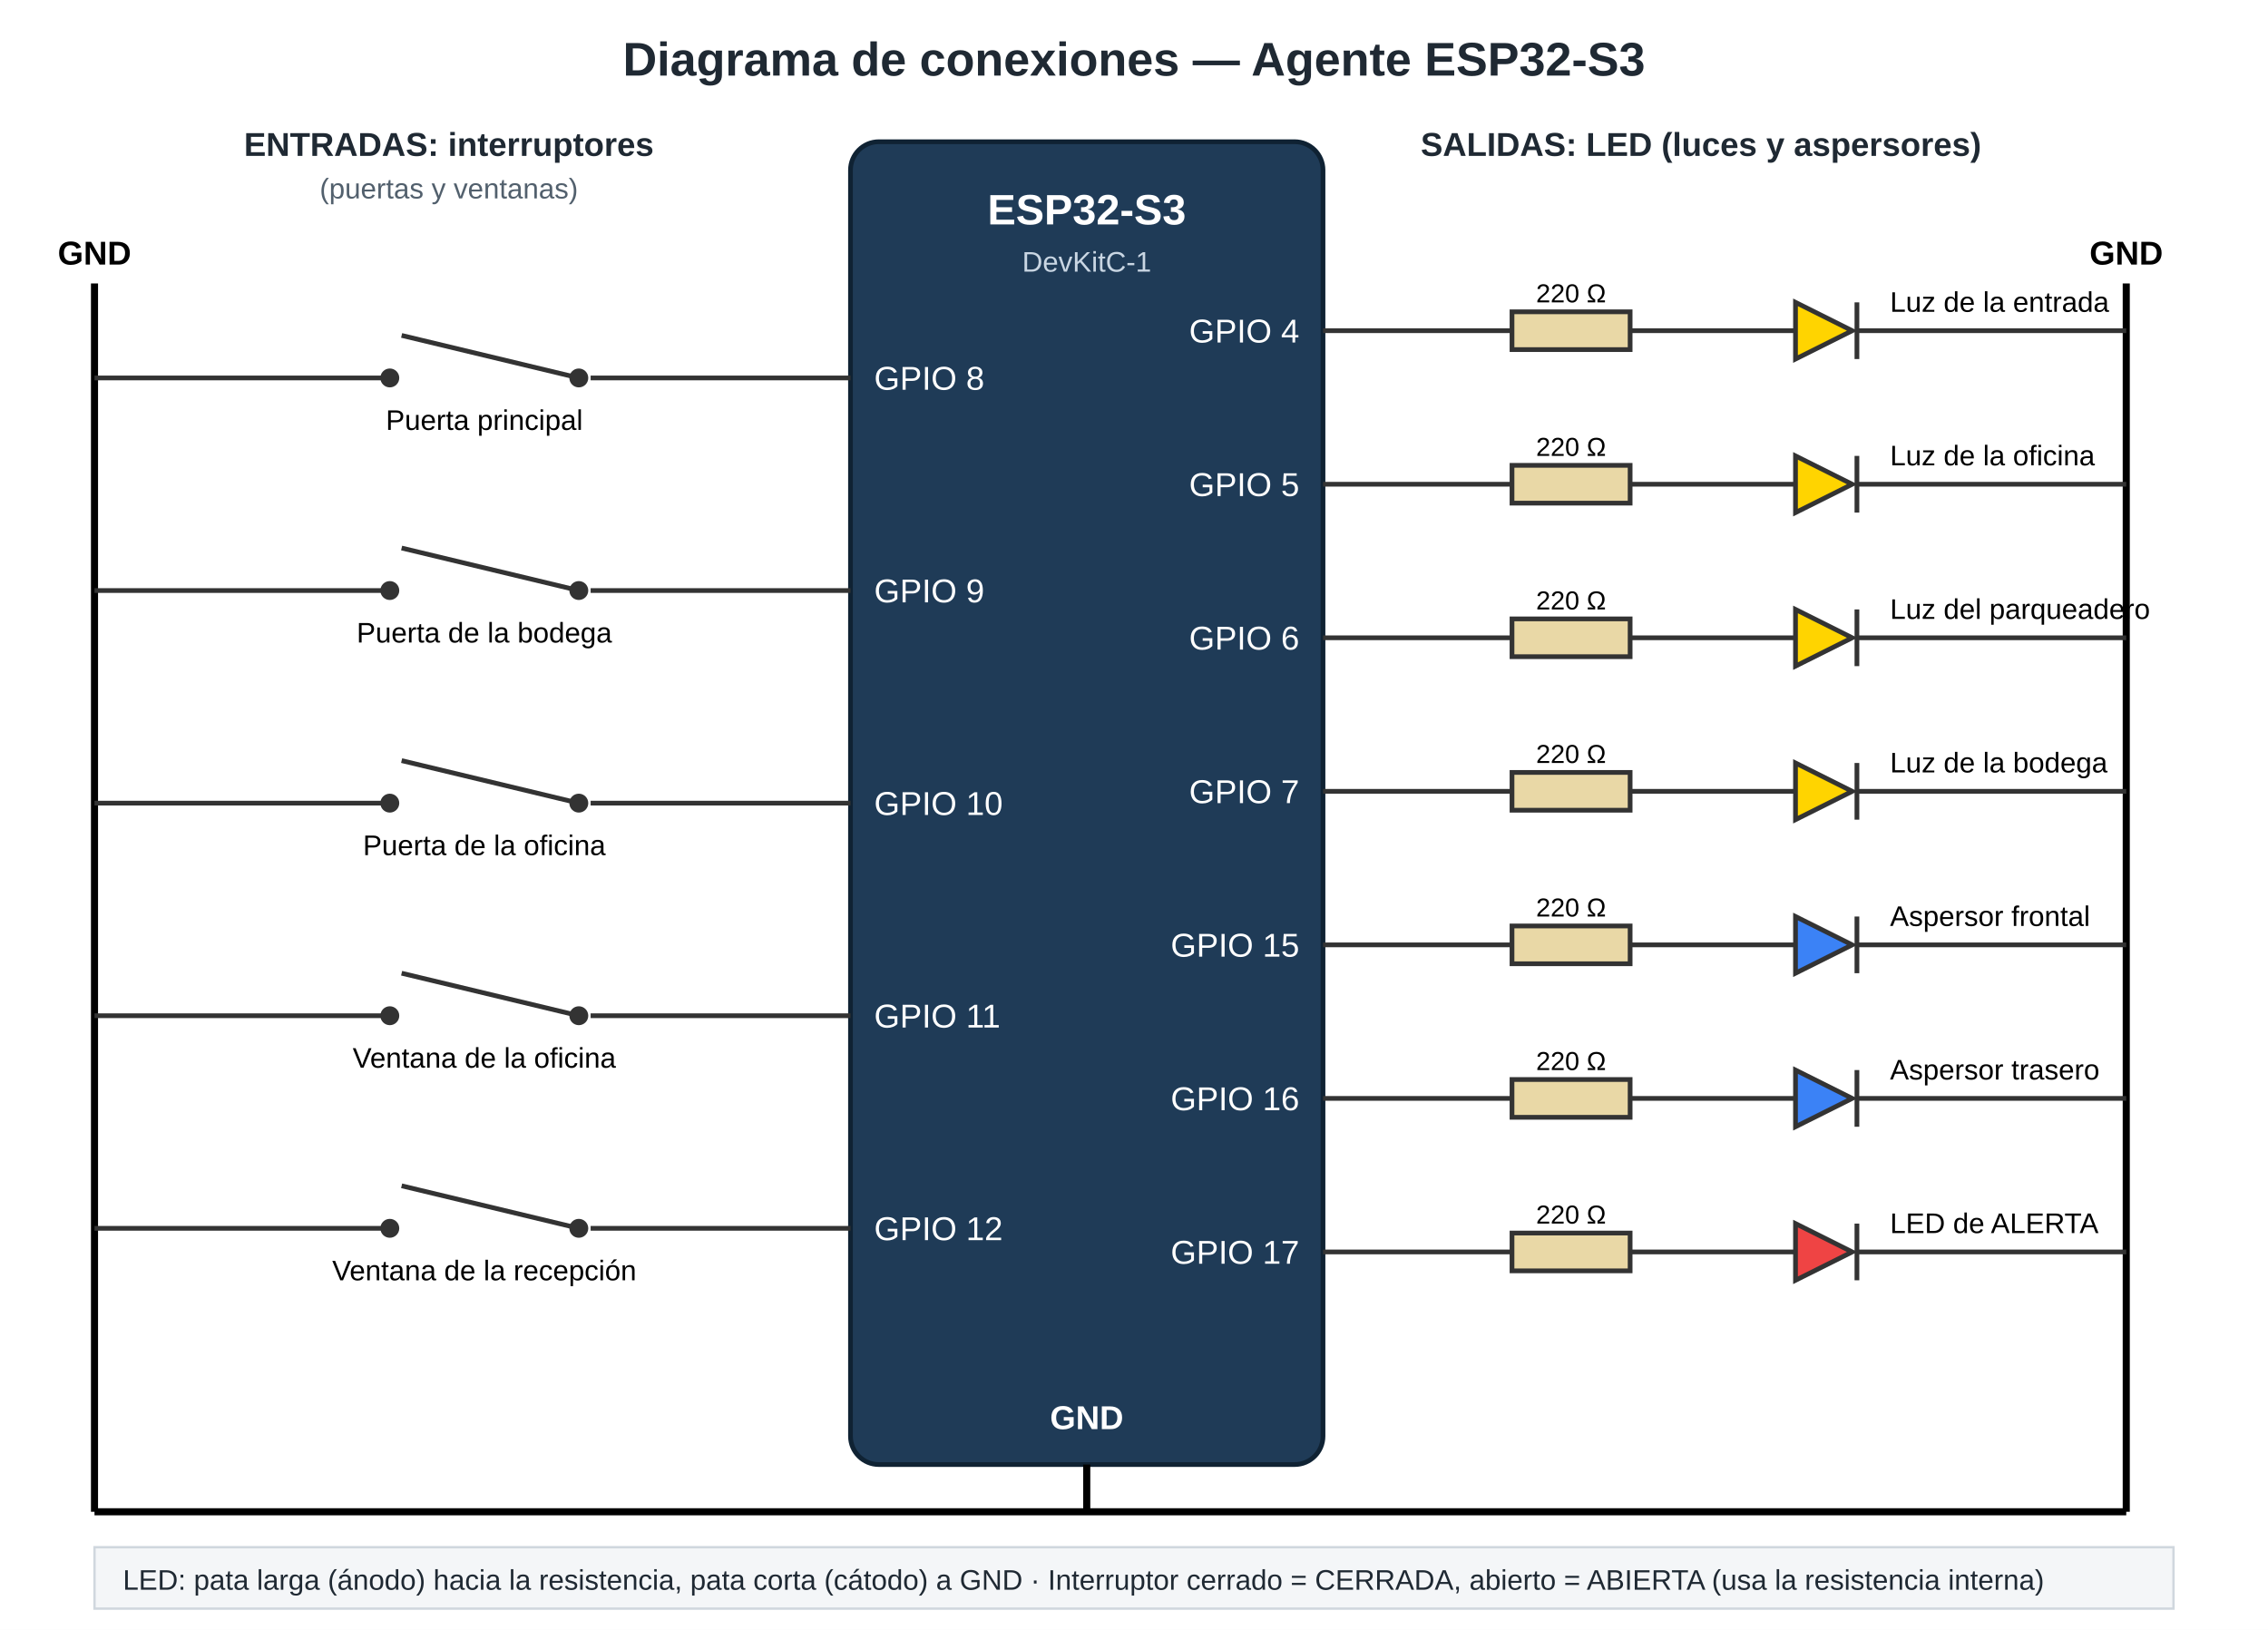
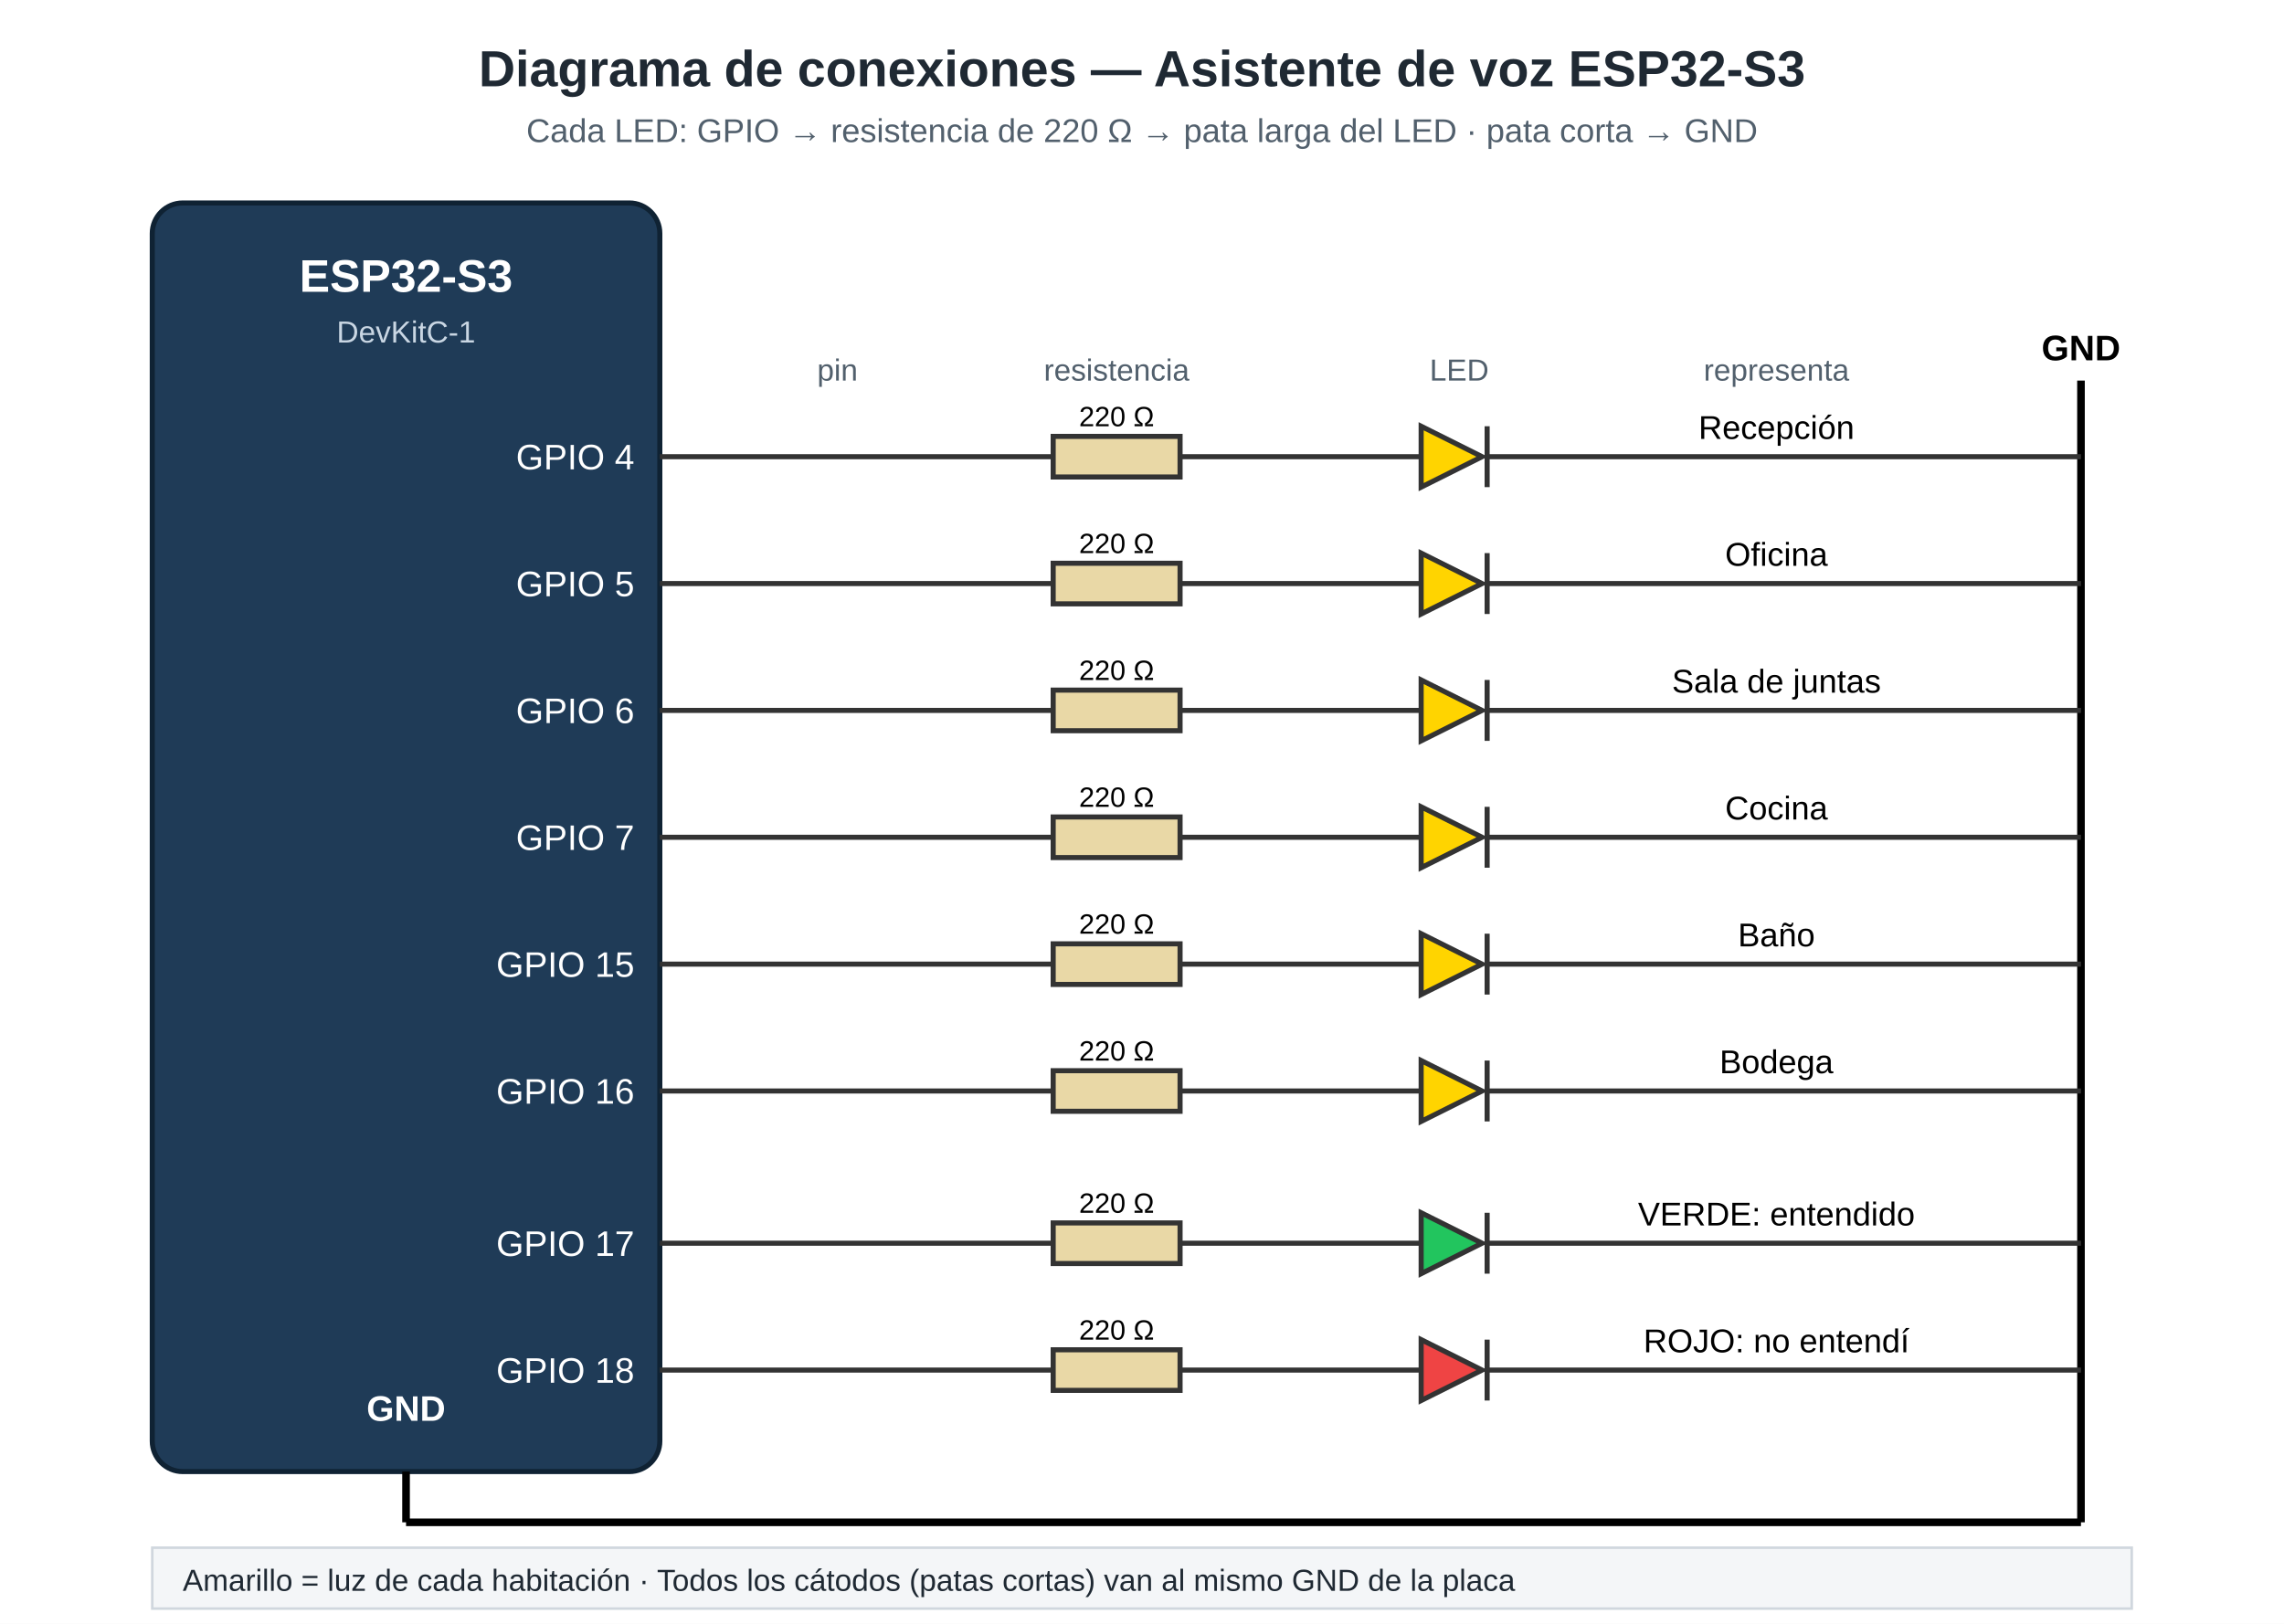
- <svg xmlns="http://www.w3.org/2000/svg" viewBox="0 0 960 690" font-family="Arial, sans-serif" font-size="14">
-   <rect width="960" height="690" fill="#ffffff" />
-   <text x="480" y="32" text-anchor="middle" font-size="20" font-weight="bold" fill="#1f2933">Diagrama de conexiones — Agente ESP32-S3</text>
-   <rect x="360" y="60" width="200" height="560" rx="12" fill="#1f3b57" stroke="#0f2233" stroke-width="2" />
-   <text x="460" y="95" text-anchor="middle" fill="#ffffff" font-size="18" font-weight="bold">ESP32-S3</text>
-   <text x="460" y="115" text-anchor="middle" fill="#c9d6e3" font-size="12">DevKitC-1</text>
-   <text x="720" y="66" text-anchor="middle" font-weight="bold" fill="#1f2933">SALIDAS: LED (luces y aspersores)</text>
-   <line x1="900" y1="120" x2="900" y2="640" stroke="#000" stroke-width="3" />
-   <text x="900" y="112" text-anchor="middle" font-weight="bold">GND</text>
+ <svg xmlns="http://www.w3.org/2000/svg" viewBox="0 0 900 640" font-family="Arial, sans-serif" font-size="14">
+   <rect width="900" height="640" fill="#ffffff" />
+   <text x="450" y="34" text-anchor="middle" font-size="20" font-weight="bold" fill="#1f2933">Diagrama de conexiones — Asistente de voz ESP32-S3</text>
+   <text x="450" y="56" text-anchor="middle" font-size="13" fill="#52606d">Cada LED: GPIO → resistencia de 220 Ω → pata larga del LED · pata corta → GND</text>
+   <rect x="60" y="80" width="200" height="500" rx="12" fill="#1f3b57" stroke="#0f2233" stroke-width="2" />
+   <text x="160" y="115" text-anchor="middle" fill="#ffffff" font-size="18" font-weight="bold">ESP32-S3</text>
+   <text x="160" y="135" text-anchor="middle" fill="#c9d6e3" font-size="12">DevKitC-1</text>
+   <line x1="820" y1="150" x2="820" y2="600" stroke="#000" stroke-width="3" />
+   <text x="820" y="142" text-anchor="middle" font-weight="bold">GND</text>
+   <text x="160" y="560" text-anchor="middle" fill="#fff" font-weight="bold">GND</text>
+   <line x1="160" y1="580" x2="160" y2="600" stroke="#000" stroke-width="3" />
+   <line x1="160" y1="600" x2="820" y2="600" stroke="#000" stroke-width="3" />
+   <text x="330" y="150" text-anchor="middle" font-size="12" fill="#52606d">pin</text>
+   <text x="440" y="150" text-anchor="middle" font-size="12" fill="#52606d">resistencia</text>
+   <text x="575" y="150" text-anchor="middle" font-size="12" fill="#52606d">LED</text>
+   <text x="700" y="150" text-anchor="middle" font-size="12" fill="#52606d">representa</text>
  <g stroke-width="2">
-     <g transform="translate(0,140)">
-       <text x="550" y="5" text-anchor="end" fill="#fff">GPIO 4</text>
-       <line x1="560" y1="0" x2="640" y2="0" stroke="#333" />
-       <rect x="640" y="-8" width="50" height="16" fill="#e9d8a6" stroke="#333" />
-       <text x="665" y="-12" text-anchor="middle" font-size="11">220 Ω</text>
-       <line x1="690" y1="0" x2="760" y2="0" stroke="#333" />
-       <polygon points="760,-12 760,12 784,0" fill="#ffd400" stroke="#333" />
-       <line x1="786" y1="-12" x2="786" y2="12" stroke="#333" />
-       <line x1="786" y1="0" x2="900" y2="0" stroke="#333" />
-       <text x="800" y="-8" font-size="12">Luz de la entrada</text>
+     <g transform="translate(0,180)">
+       <text x="250" y="5" text-anchor="end" fill="#fff">GPIO 4</text>
+       <line x1="260" y1="0" x2="415" y2="0" stroke="#333" />
+       <rect x="415" y="-8" width="50" height="16" fill="#e9d8a6" stroke="#333" />
+       <text x="440" y="-12" text-anchor="middle" font-size="11">220 Ω</text>
+       <line x1="465" y1="0" x2="560" y2="0" stroke="#333" />
+       <polygon points="560,-12 560,12 584,0" fill="#ffd400" stroke="#333" />
+       <line x1="586" y1="-12" x2="586" y2="12" stroke="#333" />
+       <line x1="586" y1="0" x2="820" y2="0" stroke="#333" />
+       <text x="700" y="-7" text-anchor="middle" font-size="13">Recepción</text>
    </g>
-     <g transform="translate(0,205)">
-       <text x="550" y="5" text-anchor="end" fill="#fff">GPIO 5</text>
-       <line x1="560" y1="0" x2="640" y2="0" stroke="#333" />
-       <rect x="640" y="-8" width="50" height="16" fill="#e9d8a6" stroke="#333" />
-       <text x="665" y="-12" text-anchor="middle" font-size="11">220 Ω</text>
-       <line x1="690" y1="0" x2="760" y2="0" stroke="#333" />
-       <polygon points="760,-12 760,12 784,0" fill="#ffd400" stroke="#333" />
-       <line x1="786" y1="-12" x2="786" y2="12" stroke="#333" />
-       <line x1="786" y1="0" x2="900" y2="0" stroke="#333" />
-       <text x="800" y="-8" font-size="12">Luz de la oficina</text>
+     <g transform="translate(0,230)">
+       <text x="250" y="5" text-anchor="end" fill="#fff">GPIO 5</text>
+       <line x1="260" y1="0" x2="415" y2="0" stroke="#333" />
+       <rect x="415" y="-8" width="50" height="16" fill="#e9d8a6" stroke="#333" />
+       <text x="440" y="-12" text-anchor="middle" font-size="11">220 Ω</text>
+       <line x1="465" y1="0" x2="560" y2="0" stroke="#333" />
+       <polygon points="560,-12 560,12 584,0" fill="#ffd400" stroke="#333" />
+       <line x1="586" y1="-12" x2="586" y2="12" stroke="#333" />
+       <line x1="586" y1="0" x2="820" y2="0" stroke="#333" />
+       <text x="700" y="-7" text-anchor="middle" font-size="13">Oficina</text>
    </g>
-     <g transform="translate(0,270)">
-       <text x="550" y="5" text-anchor="end" fill="#fff">GPIO 6</text>
-       <line x1="560" y1="0" x2="640" y2="0" stroke="#333" />
-       <rect x="640" y="-8" width="50" height="16" fill="#e9d8a6" stroke="#333" />
-       <text x="665" y="-12" text-anchor="middle" font-size="11">220 Ω</text>
-       <line x1="690" y1="0" x2="760" y2="0" stroke="#333" />
-       <polygon points="760,-12 760,12 784,0" fill="#ffd400" stroke="#333" />
-       <line x1="786" y1="-12" x2="786" y2="12" stroke="#333" />
-       <line x1="786" y1="0" x2="900" y2="0" stroke="#333" />
-       <text x="800" y="-8" font-size="12">Luz del parqueadero</text>
+     <g transform="translate(0,280)">
+       <text x="250" y="5" text-anchor="end" fill="#fff">GPIO 6</text>
+       <line x1="260" y1="0" x2="415" y2="0" stroke="#333" />
+       <rect x="415" y="-8" width="50" height="16" fill="#e9d8a6" stroke="#333" />
+       <text x="440" y="-12" text-anchor="middle" font-size="11">220 Ω</text>
+       <line x1="465" y1="0" x2="560" y2="0" stroke="#333" />
+       <polygon points="560,-12 560,12 584,0" fill="#ffd400" stroke="#333" />
+       <line x1="586" y1="-12" x2="586" y2="12" stroke="#333" />
+       <line x1="586" y1="0" x2="820" y2="0" stroke="#333" />
+       <text x="700" y="-7" text-anchor="middle" font-size="13">Sala de juntas</text>
    </g>
-     <g transform="translate(0,335)">
-       <text x="550" y="5" text-anchor="end" fill="#fff">GPIO 7</text>
-       <line x1="560" y1="0" x2="640" y2="0" stroke="#333" />
-       <rect x="640" y="-8" width="50" height="16" fill="#e9d8a6" stroke="#333" />
-       <text x="665" y="-12" text-anchor="middle" font-size="11">220 Ω</text>
-       <line x1="690" y1="0" x2="760" y2="0" stroke="#333" />
-       <polygon points="760,-12 760,12 784,0" fill="#ffd400" stroke="#333" />
-       <line x1="786" y1="-12" x2="786" y2="12" stroke="#333" />
-       <line x1="786" y1="0" x2="900" y2="0" stroke="#333" />
-       <text x="800" y="-8" font-size="12">Luz de la bodega</text>
+     <g transform="translate(0,330)">
+       <text x="250" y="5" text-anchor="end" fill="#fff">GPIO 7</text>
+       <line x1="260" y1="0" x2="415" y2="0" stroke="#333" />
+       <rect x="415" y="-8" width="50" height="16" fill="#e9d8a6" stroke="#333" />
+       <text x="440" y="-12" text-anchor="middle" font-size="11">220 Ω</text>
+       <line x1="465" y1="0" x2="560" y2="0" stroke="#333" />
+       <polygon points="560,-12 560,12 584,0" fill="#ffd400" stroke="#333" />
+       <line x1="586" y1="-12" x2="586" y2="12" stroke="#333" />
+       <line x1="586" y1="0" x2="820" y2="0" stroke="#333" />
+       <text x="700" y="-7" text-anchor="middle" font-size="13">Cocina</text>
    </g>
-     <g transform="translate(0,400)">
-       <text x="550" y="5" text-anchor="end" fill="#fff">GPIO 15</text>
-       <line x1="560" y1="0" x2="640" y2="0" stroke="#333" />
-       <rect x="640" y="-8" width="50" height="16" fill="#e9d8a6" stroke="#333" />
-       <text x="665" y="-12" text-anchor="middle" font-size="11">220 Ω</text>
-       <line x1="690" y1="0" x2="760" y2="0" stroke="#333" />
-       <polygon points="760,-12 760,12 784,0" fill="#3b82f6" stroke="#333" />
-       <line x1="786" y1="-12" x2="786" y2="12" stroke="#333" />
-       <line x1="786" y1="0" x2="900" y2="0" stroke="#333" />
-       <text x="800" y="-8" font-size="12">Aspersor frontal</text>
+     <g transform="translate(0,380)">
+       <text x="250" y="5" text-anchor="end" fill="#fff">GPIO 15</text>
+       <line x1="260" y1="0" x2="415" y2="0" stroke="#333" />
+       <rect x="415" y="-8" width="50" height="16" fill="#e9d8a6" stroke="#333" />
+       <text x="440" y="-12" text-anchor="middle" font-size="11">220 Ω</text>
+       <line x1="465" y1="0" x2="560" y2="0" stroke="#333" />
+       <polygon points="560,-12 560,12 584,0" fill="#ffd400" stroke="#333" />
+       <line x1="586" y1="-12" x2="586" y2="12" stroke="#333" />
+       <line x1="586" y1="0" x2="820" y2="0" stroke="#333" />
+       <text x="700" y="-7" text-anchor="middle" font-size="13">Baño</text>
    </g>
-     <g transform="translate(0,465)">
-       <text x="550" y="5" text-anchor="end" fill="#fff">GPIO 16</text>
-       <line x1="560" y1="0" x2="640" y2="0" stroke="#333" />
-       <rect x="640" y="-8" width="50" height="16" fill="#e9d8a6" stroke="#333" />
-       <text x="665" y="-12" text-anchor="middle" font-size="11">220 Ω</text>
-       <line x1="690" y1="0" x2="760" y2="0" stroke="#333" />
-       <polygon points="760,-12 760,12 784,0" fill="#3b82f6" stroke="#333" />
-       <line x1="786" y1="-12" x2="786" y2="12" stroke="#333" />
-       <line x1="786" y1="0" x2="900" y2="0" stroke="#333" />
-       <text x="800" y="-8" font-size="12">Aspersor trasero</text>
+     <g transform="translate(0,430)">
+       <text x="250" y="5" text-anchor="end" fill="#fff">GPIO 16</text>
+       <line x1="260" y1="0" x2="415" y2="0" stroke="#333" />
+       <rect x="415" y="-8" width="50" height="16" fill="#e9d8a6" stroke="#333" />
+       <text x="440" y="-12" text-anchor="middle" font-size="11">220 Ω</text>
+       <line x1="465" y1="0" x2="560" y2="0" stroke="#333" />
+       <polygon points="560,-12 560,12 584,0" fill="#ffd400" stroke="#333" />
+       <line x1="586" y1="-12" x2="586" y2="12" stroke="#333" />
+       <line x1="586" y1="0" x2="820" y2="0" stroke="#333" />
+       <text x="700" y="-7" text-anchor="middle" font-size="13">Bodega</text>
    </g>
-     <g transform="translate(0,530)">
-       <text x="550" y="5" text-anchor="end" fill="#fff">GPIO 17</text>
-       <line x1="560" y1="0" x2="640" y2="0" stroke="#333" />
-       <rect x="640" y="-8" width="50" height="16" fill="#e9d8a6" stroke="#333" />
-       <text x="665" y="-12" text-anchor="middle" font-size="11">220 Ω</text>
-       <line x1="690" y1="0" x2="760" y2="0" stroke="#333" />
-       <polygon points="760,-12 760,12 784,0" fill="#ef4444" stroke="#333" />
-       <line x1="786" y1="-12" x2="786" y2="12" stroke="#333" />
-       <line x1="786" y1="0" x2="900" y2="0" stroke="#333" />
-       <text x="800" y="-8" font-size="12">LED de ALERTA</text>
+     <g transform="translate(0,490)">
+       <text x="250" y="5" text-anchor="end" fill="#fff">GPIO 17</text>
+       <line x1="260" y1="0" x2="415" y2="0" stroke="#333" />
+       <rect x="415" y="-8" width="50" height="16" fill="#e9d8a6" stroke="#333" />
+       <text x="440" y="-12" text-anchor="middle" font-size="11">220 Ω</text>
+       <line x1="465" y1="0" x2="560" y2="0" stroke="#333" />
+       <polygon points="560,-12 560,12 584,0" fill="#22c55e" stroke="#333" />
+       <line x1="586" y1="-12" x2="586" y2="12" stroke="#333" />
+       <line x1="586" y1="0" x2="820" y2="0" stroke="#333" />
+       <text x="700" y="-7" text-anchor="middle" font-size="13">VERDE: entendido</text>
+     </g>
+     <g transform="translate(0,540)">
+       <text x="250" y="5" text-anchor="end" fill="#fff">GPIO 18</text>
+       <line x1="260" y1="0" x2="415" y2="0" stroke="#333" />
+       <rect x="415" y="-8" width="50" height="16" fill="#e9d8a6" stroke="#333" />
+       <text x="440" y="-12" text-anchor="middle" font-size="11">220 Ω</text>
+       <line x1="465" y1="0" x2="560" y2="0" stroke="#333" />
+       <polygon points="560,-12 560,12 584,0" fill="#ef4444" stroke="#333" />
+       <line x1="586" y1="-12" x2="586" y2="12" stroke="#333" />
+       <line x1="586" y1="0" x2="820" y2="0" stroke="#333" />
+       <text x="700" y="-7" text-anchor="middle" font-size="13">ROJO: no entendí</text>
    </g>
  </g>
-   <text x="190" y="66" text-anchor="middle" font-weight="bold" fill="#1f2933">ENTRADAS: interruptores</text>
-   <text x="190" y="84" text-anchor="middle" font-size="12" fill="#52606d">(puertas y ventanas)</text>
-   <line x1="40" y1="120" x2="40" y2="640" stroke="#000" stroke-width="3" />
-   <text x="40" y="112" text-anchor="middle" font-weight="bold">GND</text>
-   <g stroke-width="2">
-     <g transform="translate(0,160)">
-       <text x="370" y="5" fill="#fff">GPIO 8</text>
-       <line x1="360" y1="0" x2="250" y2="0" stroke="#333" />
-       <circle cx="245" cy="0" r="4" fill="#333" />
-       <line x1="245" y1="0" x2="170" y2="-18" stroke="#333" />
-       <circle cx="165" cy="0" r="4" fill="#333" />
-       <line x1="165" y1="0" x2="40" y2="0" stroke="#333" />
-       <text x="205" y="22" text-anchor="middle" font-size="12">Puerta principal</text>
-     </g>
-     <g transform="translate(0,250)">
-       <text x="370" y="5" fill="#fff">GPIO 9</text>
-       <line x1="360" y1="0" x2="250" y2="0" stroke="#333" />
-       <circle cx="245" cy="0" r="4" fill="#333" />
-       <line x1="245" y1="0" x2="170" y2="-18" stroke="#333" />
-       <circle cx="165" cy="0" r="4" fill="#333" />
-       <line x1="165" y1="0" x2="40" y2="0" stroke="#333" />
-       <text x="205" y="22" text-anchor="middle" font-size="12">Puerta de la bodega</text>
-     </g>
-     <g transform="translate(0,340)">
-       <text x="370" y="5" fill="#fff">GPIO 10</text>
-       <line x1="360" y1="0" x2="250" y2="0" stroke="#333" />
-       <circle cx="245" cy="0" r="4" fill="#333" />
-       <line x1="245" y1="0" x2="170" y2="-18" stroke="#333" />
-       <circle cx="165" cy="0" r="4" fill="#333" />
-       <line x1="165" y1="0" x2="40" y2="0" stroke="#333" />
-       <text x="205" y="22" text-anchor="middle" font-size="12">Puerta de la oficina</text>
-     </g>
-     <g transform="translate(0,430)">
-       <text x="370" y="5" fill="#fff">GPIO 11</text>
-       <line x1="360" y1="0" x2="250" y2="0" stroke="#333" />
-       <circle cx="245" cy="0" r="4" fill="#333" />
-       <line x1="245" y1="0" x2="170" y2="-18" stroke="#333" />
-       <circle cx="165" cy="0" r="4" fill="#333" />
-       <line x1="165" y1="0" x2="40" y2="0" stroke="#333" />
-       <text x="205" y="22" text-anchor="middle" font-size="12">Ventana de la oficina</text>
-     </g>
-     <g transform="translate(0,520)">
-       <text x="370" y="5" fill="#fff">GPIO 12</text>
-       <line x1="360" y1="0" x2="250" y2="0" stroke="#333" />
-       <circle cx="245" cy="0" r="4" fill="#333" />
-       <line x1="245" y1="0" x2="170" y2="-18" stroke="#333" />
-       <circle cx="165" cy="0" r="4" fill="#333" />
-       <line x1="165" y1="0" x2="40" y2="0" stroke="#333" />
-       <text x="205" y="22" text-anchor="middle" font-size="12">Ventana de la recepción</text>
-     </g>
-   </g>
-   <text x="460" y="605" text-anchor="middle" fill="#fff" font-weight="bold">GND</text>
-   <line x1="460" y1="620" x2="460" y2="640" stroke="#000" stroke-width="3" />
-   <line x1="40" y1="640" x2="900" y2="640" stroke="#000" stroke-width="3" />
-   <rect x="40" y="655" width="880" height="26" fill="#f4f6f8" stroke="#d0d7de" />
-   <text x="52" y="673" font-size="12" fill="#1f2933">LED: pata larga (ánodo) hacia la resistencia, pata corta (cátodo) a GND · Interruptor cerrado = CERRADA, abierto = ABIERTA (usa la resistencia interna)</text>
+   <rect x="60" y="610" width="780" height="24" fill="#f4f6f8" stroke="#d0d7de" />
+   <text x="72" y="627" font-size="12" fill="#1f2933">Amarillo = luz de cada habitación · Todos los cátodos (patas cortas) van al mismo GND de la placa</text>
</svg>
